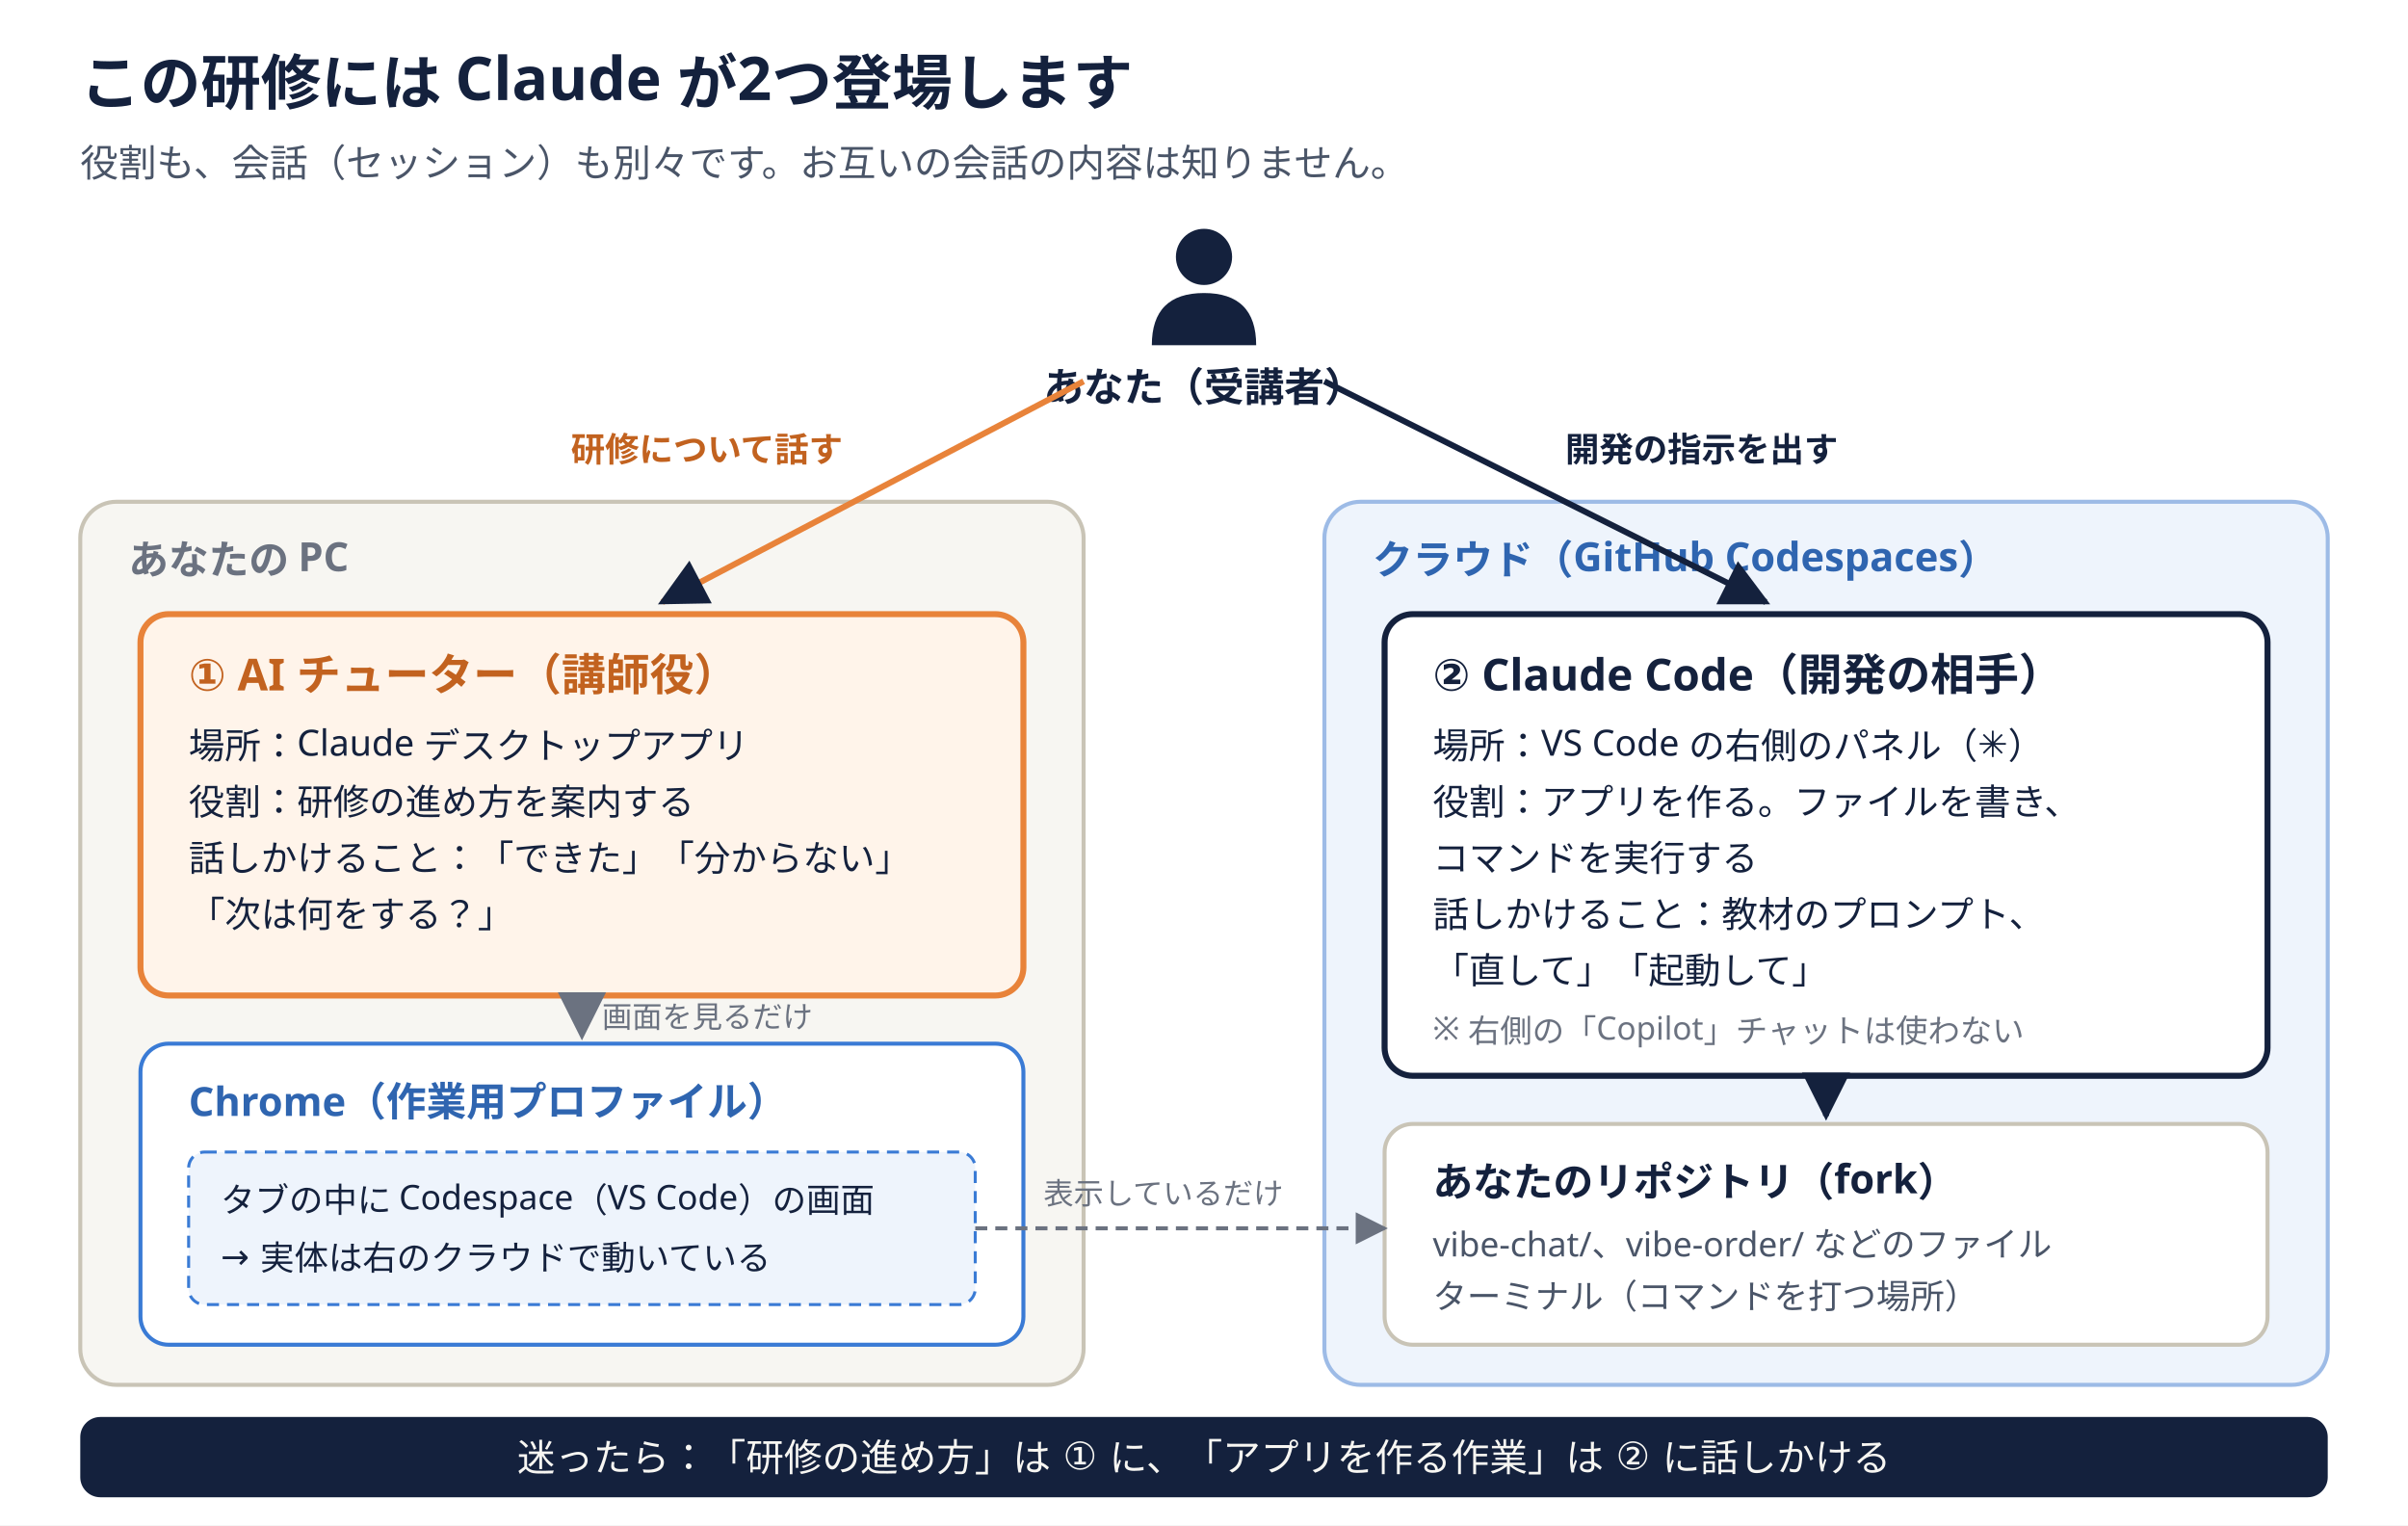
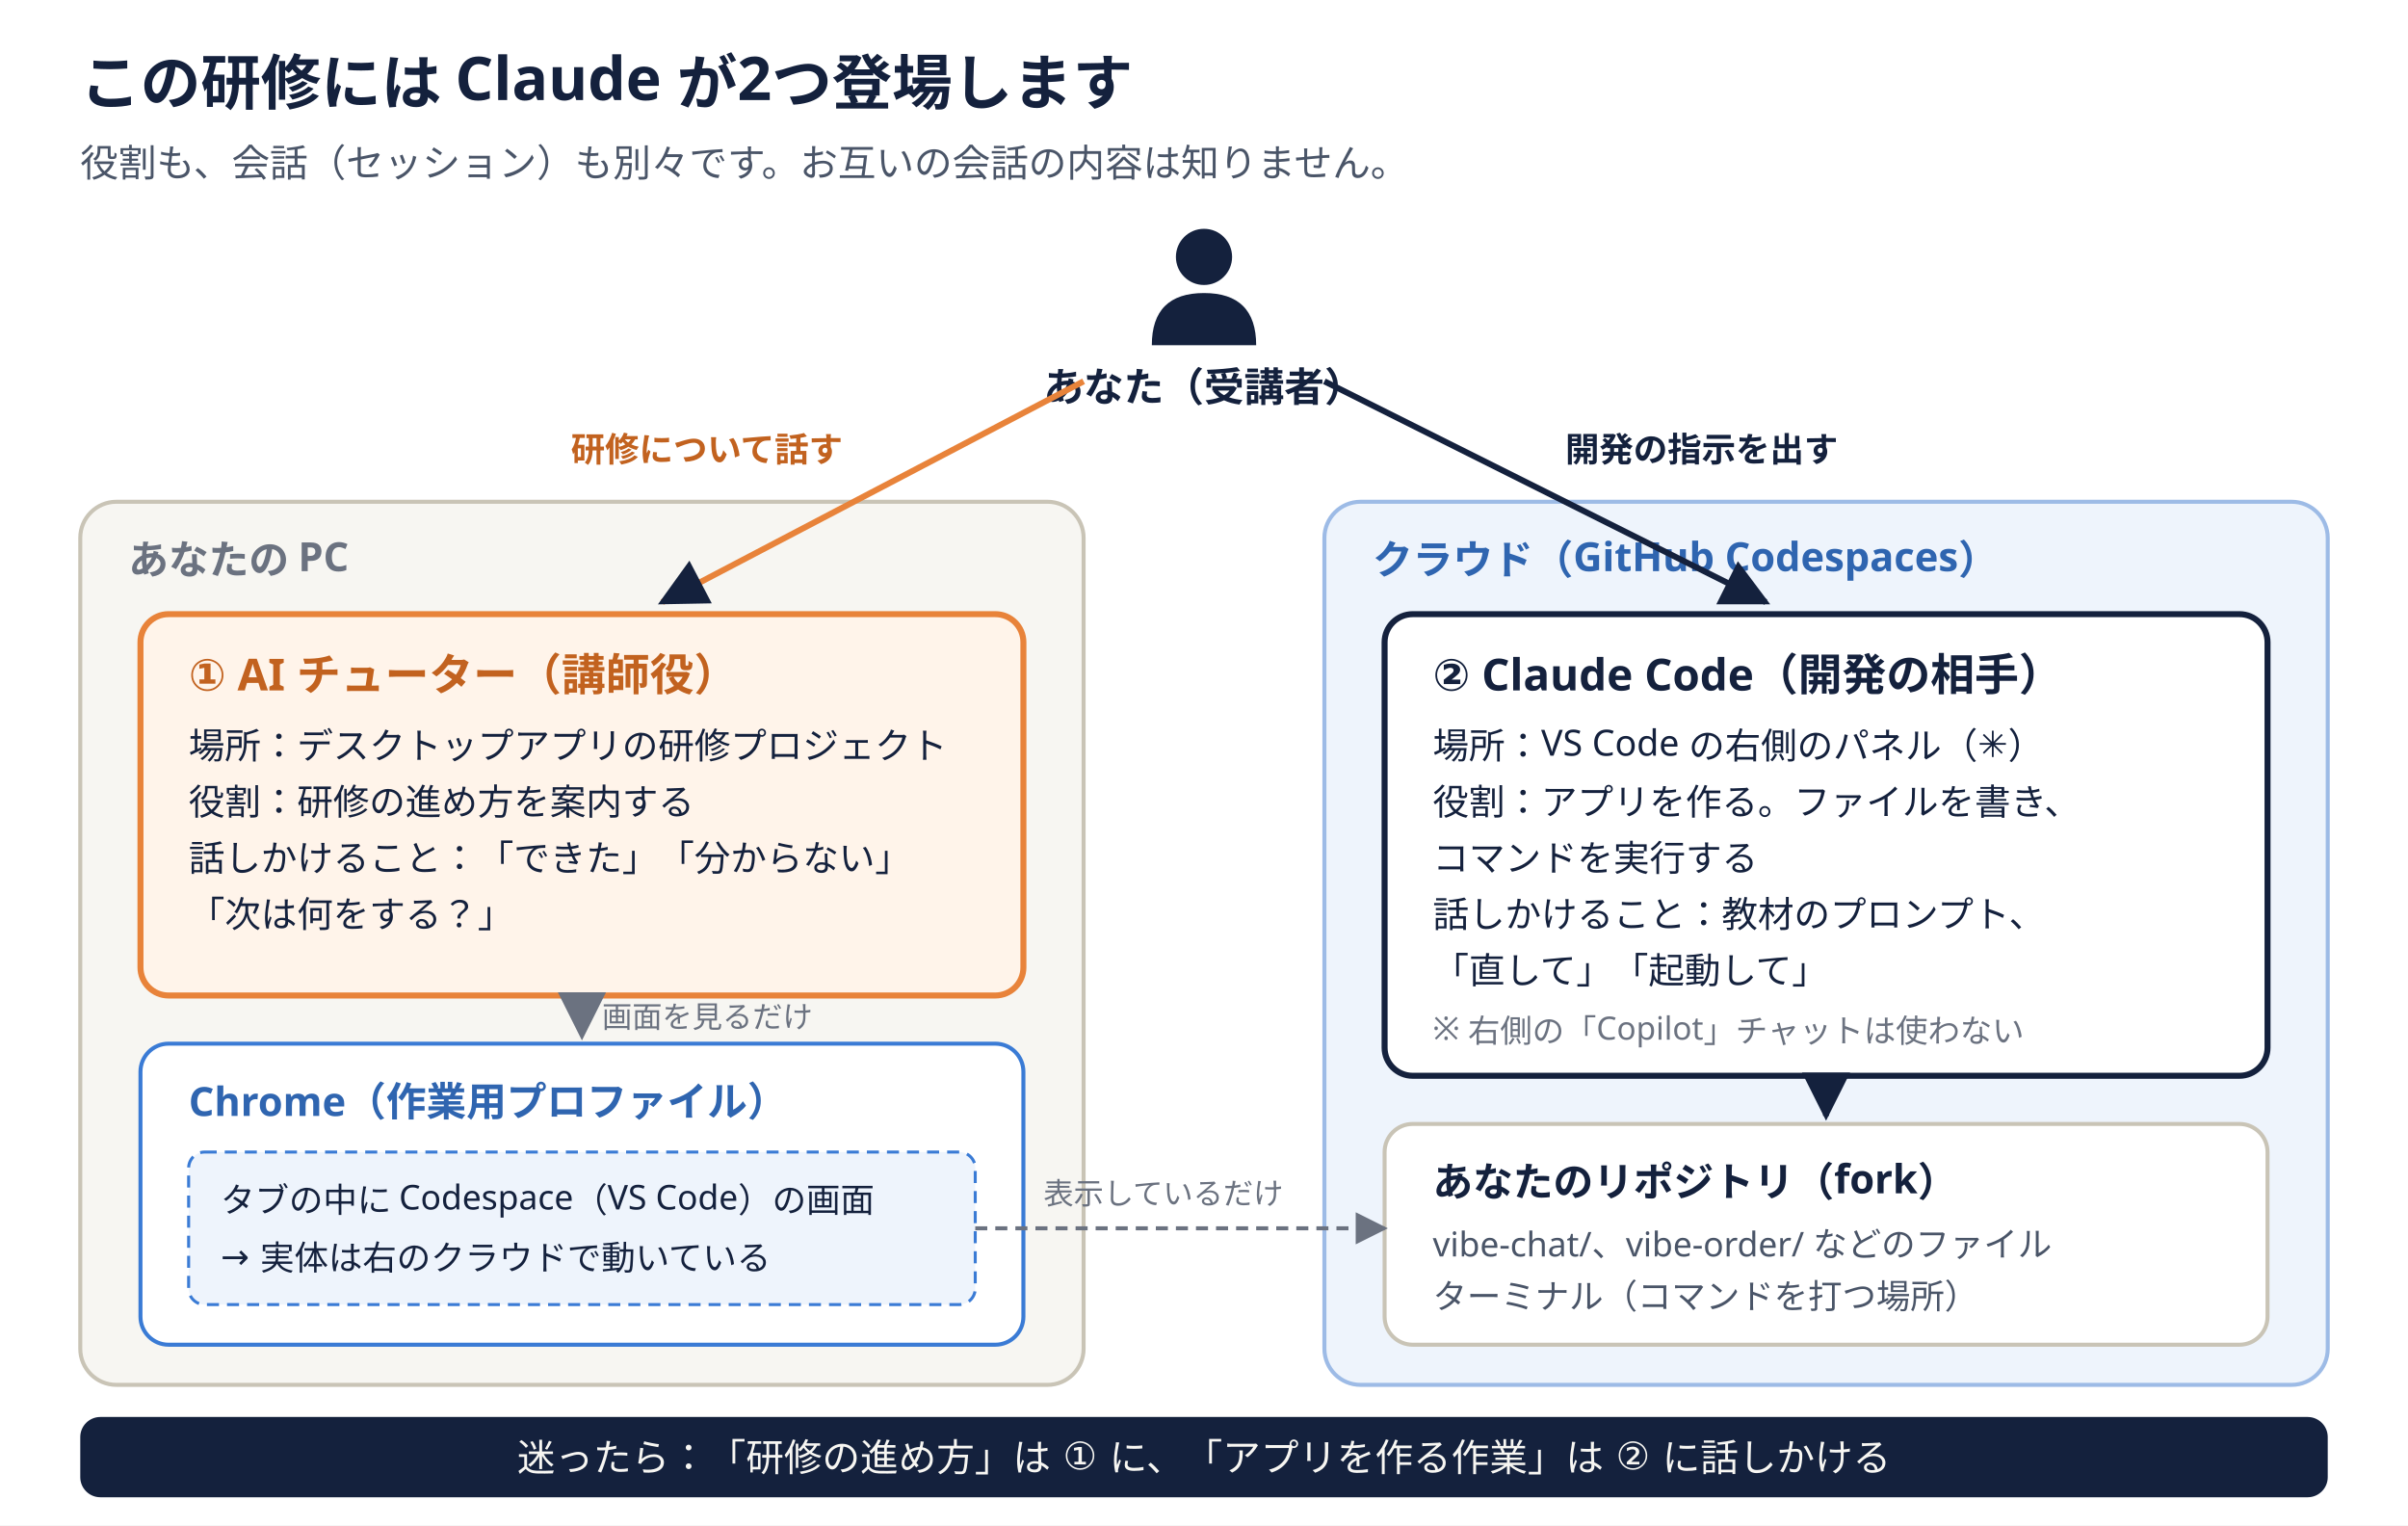
<svg xmlns="http://www.w3.org/2000/svg" viewBox="0 0 1200 760" font-family="'Noto Sans JP','Meiryo','Hiragino Sans',sans-serif">
  <defs>
    <marker id="arrow" viewBox="0 0 10 10" refX="9" refY="5" markerWidth="8" markerHeight="8" orient="auto-start-reverse">
      <path d="M0 0 L10 5 L0 10 z" fill="#14213D" />
    </marker>
    <marker id="arrowGray" viewBox="0 0 10 10" refX="9" refY="5" markerWidth="8" markerHeight="8" orient="auto-start-reverse">
      <path d="M0 0 L10 5 L0 10 z" fill="#6B7280" />
    </marker>
  </defs>
  <rect width="1200" height="760" fill="#FFFFFF" />
  <text x="40" y="52" font-size="30" font-weight="700" fill="#14213D">この研修には Claude が2つ登場します</text>
  <text x="40" y="88" font-size="19" fill="#4A5568">役割も、会話（セッション）も別々です。お互いの会話の内容は知りません。</text>
  <circle cx="600" cy="128" r="14" fill="#14213D" />
  <path d="M574 172 Q574 146 600 146 Q626 146 626 172 Z" fill="#14213D" />
  <text x="600" y="200" font-size="20" font-weight="700" fill="#14213D" text-anchor="middle">あなた（受講者）</text>
  <rect x="40" y="250" width="500" height="440" rx="18" fill="#F7F6F2" stroke="#C9C4B6" stroke-width="2" />
  <text x="64" y="286" font-size="20" font-weight="700" fill="#6B7280">あなたの PC</text>
  <rect x="70" y="306" width="440" height="190" rx="14" fill="#FFF4EA" stroke="#E8833A" stroke-width="3" />
  <text x="94" y="344" font-size="22" font-weight="700" fill="#C2621F">① AI チューター（講師役）</text>
-   <text x="94" y="378" font-size="18" fill="#14213D">場所：Claude デスクトップアプリ</text>
+   <text x="94" y="378" font-size="18" fill="#14213D">場所：デスクトップアプリの研修プロジェクト</text>
  <text x="94" y="406" font-size="18" fill="#14213D">役割：研修の進め方を案内する</text>
  <text x="94" y="434" font-size="18" fill="#14213D">話しかけること：「できた」「分からない」</text>
  <text x="94" y="462" font-size="18" fill="#14213D">　　　　　　　　「次は何をする？」</text>
  <rect x="70" y="520" width="440" height="150" rx="14" fill="#FFFFFF" stroke="#3A7BD5" stroke-width="2" />
  <text x="94" y="556" font-size="20" font-weight="700" fill="#2F65B0">Chrome（作業用プロファイル）</text>
  <rect x="94" y="574" width="392" height="76" rx="8" fill="#EEF4FC" stroke="#3A7BD5" stroke-width="1.5" stroke-dasharray="6 4" />
  <text x="110" y="604" font-size="17" fill="#14213D">タブの中に Codespace（VS Code）の画面</text>
  <text x="110" y="632" font-size="17" fill="#14213D">→ 実体は右のクラウドで動いている</text>
  <rect x="660" y="250" width="500" height="440" rx="18" fill="#EEF4FC" stroke="#9DBBE6" stroke-width="2" />
  <text x="684" y="286" font-size="20" font-weight="700" fill="#2F65B0">クラウド（GitHub Codespaces）</text>
  <rect x="690" y="306" width="440" height="230" rx="14" fill="#FFFFFF" stroke="#14213D" stroke-width="3" />
  <text x="714" y="344" font-size="22" font-weight="700" fill="#14213D">② Claude Code（開発の相手）</text>
  <text x="714" y="378" font-size="18" fill="#14213D">場所：VS Code の右側のパネル（✳）</text>
  <text x="714" y="406" font-size="18" fill="#14213D">役割：アプリを作る。ファイルを書き、</text>
  <text x="714" y="434" font-size="18" fill="#14213D">　　　コマンドを実行する</text>
  <text x="714" y="462" font-size="18" fill="#14213D">話しかけること：教材のプロンプト、</text>
  <text x="714" y="490" font-size="18" fill="#14213D">　　　「直して」「起動して」</text>
  <text x="714" y="518" font-size="16" fill="#6B7280">※ 右側の「Copilot」チャットは使わない</text>
  <rect x="690" y="560" width="440" height="110" rx="14" fill="#FFFFFF" stroke="#C9C4B6" stroke-width="2" />
  <text x="714" y="596" font-size="20" font-weight="700" fill="#14213D">あなたのリポジトリ（fork）</text>
  <text x="714" y="626" font-size="17" fill="#4A5568">vibe-chat/、vibe-order/ などのファイル</text>
  <text x="714" y="652" font-size="17" fill="#4A5568">ターミナル（コマンドを打つ場所）</text>
  <path d="M540 190 L330 300" fill="none" stroke="#E8833A" stroke-width="3" marker-end="url(#arrow)" />
  <text x="420" y="230" font-size="17" fill="#C2621F" font-weight="700" text-anchor="end">研修について話す</text>
  <path d="M660 190 L880 300" fill="none" stroke="#14213D" stroke-width="3" marker-end="url(#arrow)" />
  <text x="780" y="230" font-size="17" fill="#14213D" font-weight="700">開発の指示を出す</text>
  <path d="M290 496 L290 516" fill="none" stroke="#6B7280" stroke-width="3" stroke-dasharray="6 4" marker-end="url(#arrowGray)" />
  <text x="300" y="512" font-size="15" fill="#6B7280">画面を見るだけ</text>
  <path d="M910 536 L910 556" fill="none" stroke="#14213D" stroke-width="3" marker-end="url(#arrow)" />
  <path d="M486 612 L690 612" fill="none" stroke="#6B7280" stroke-width="2" stroke-dasharray="6 4" marker-end="url(#arrowGray)" />
  <text x="520" y="600" font-size="15" fill="#6B7280">表示しているだけ</text>
  <rect x="40" y="706" width="1120" height="40" rx="10" fill="#14213D" />
  <text x="600" y="733" font-size="19" fill="#F7F6F2" text-anchor="middle">迷ったら：「研修の進め方」は ① に、「アプリを作る作業」は ② に話しかける</text>
</svg>
